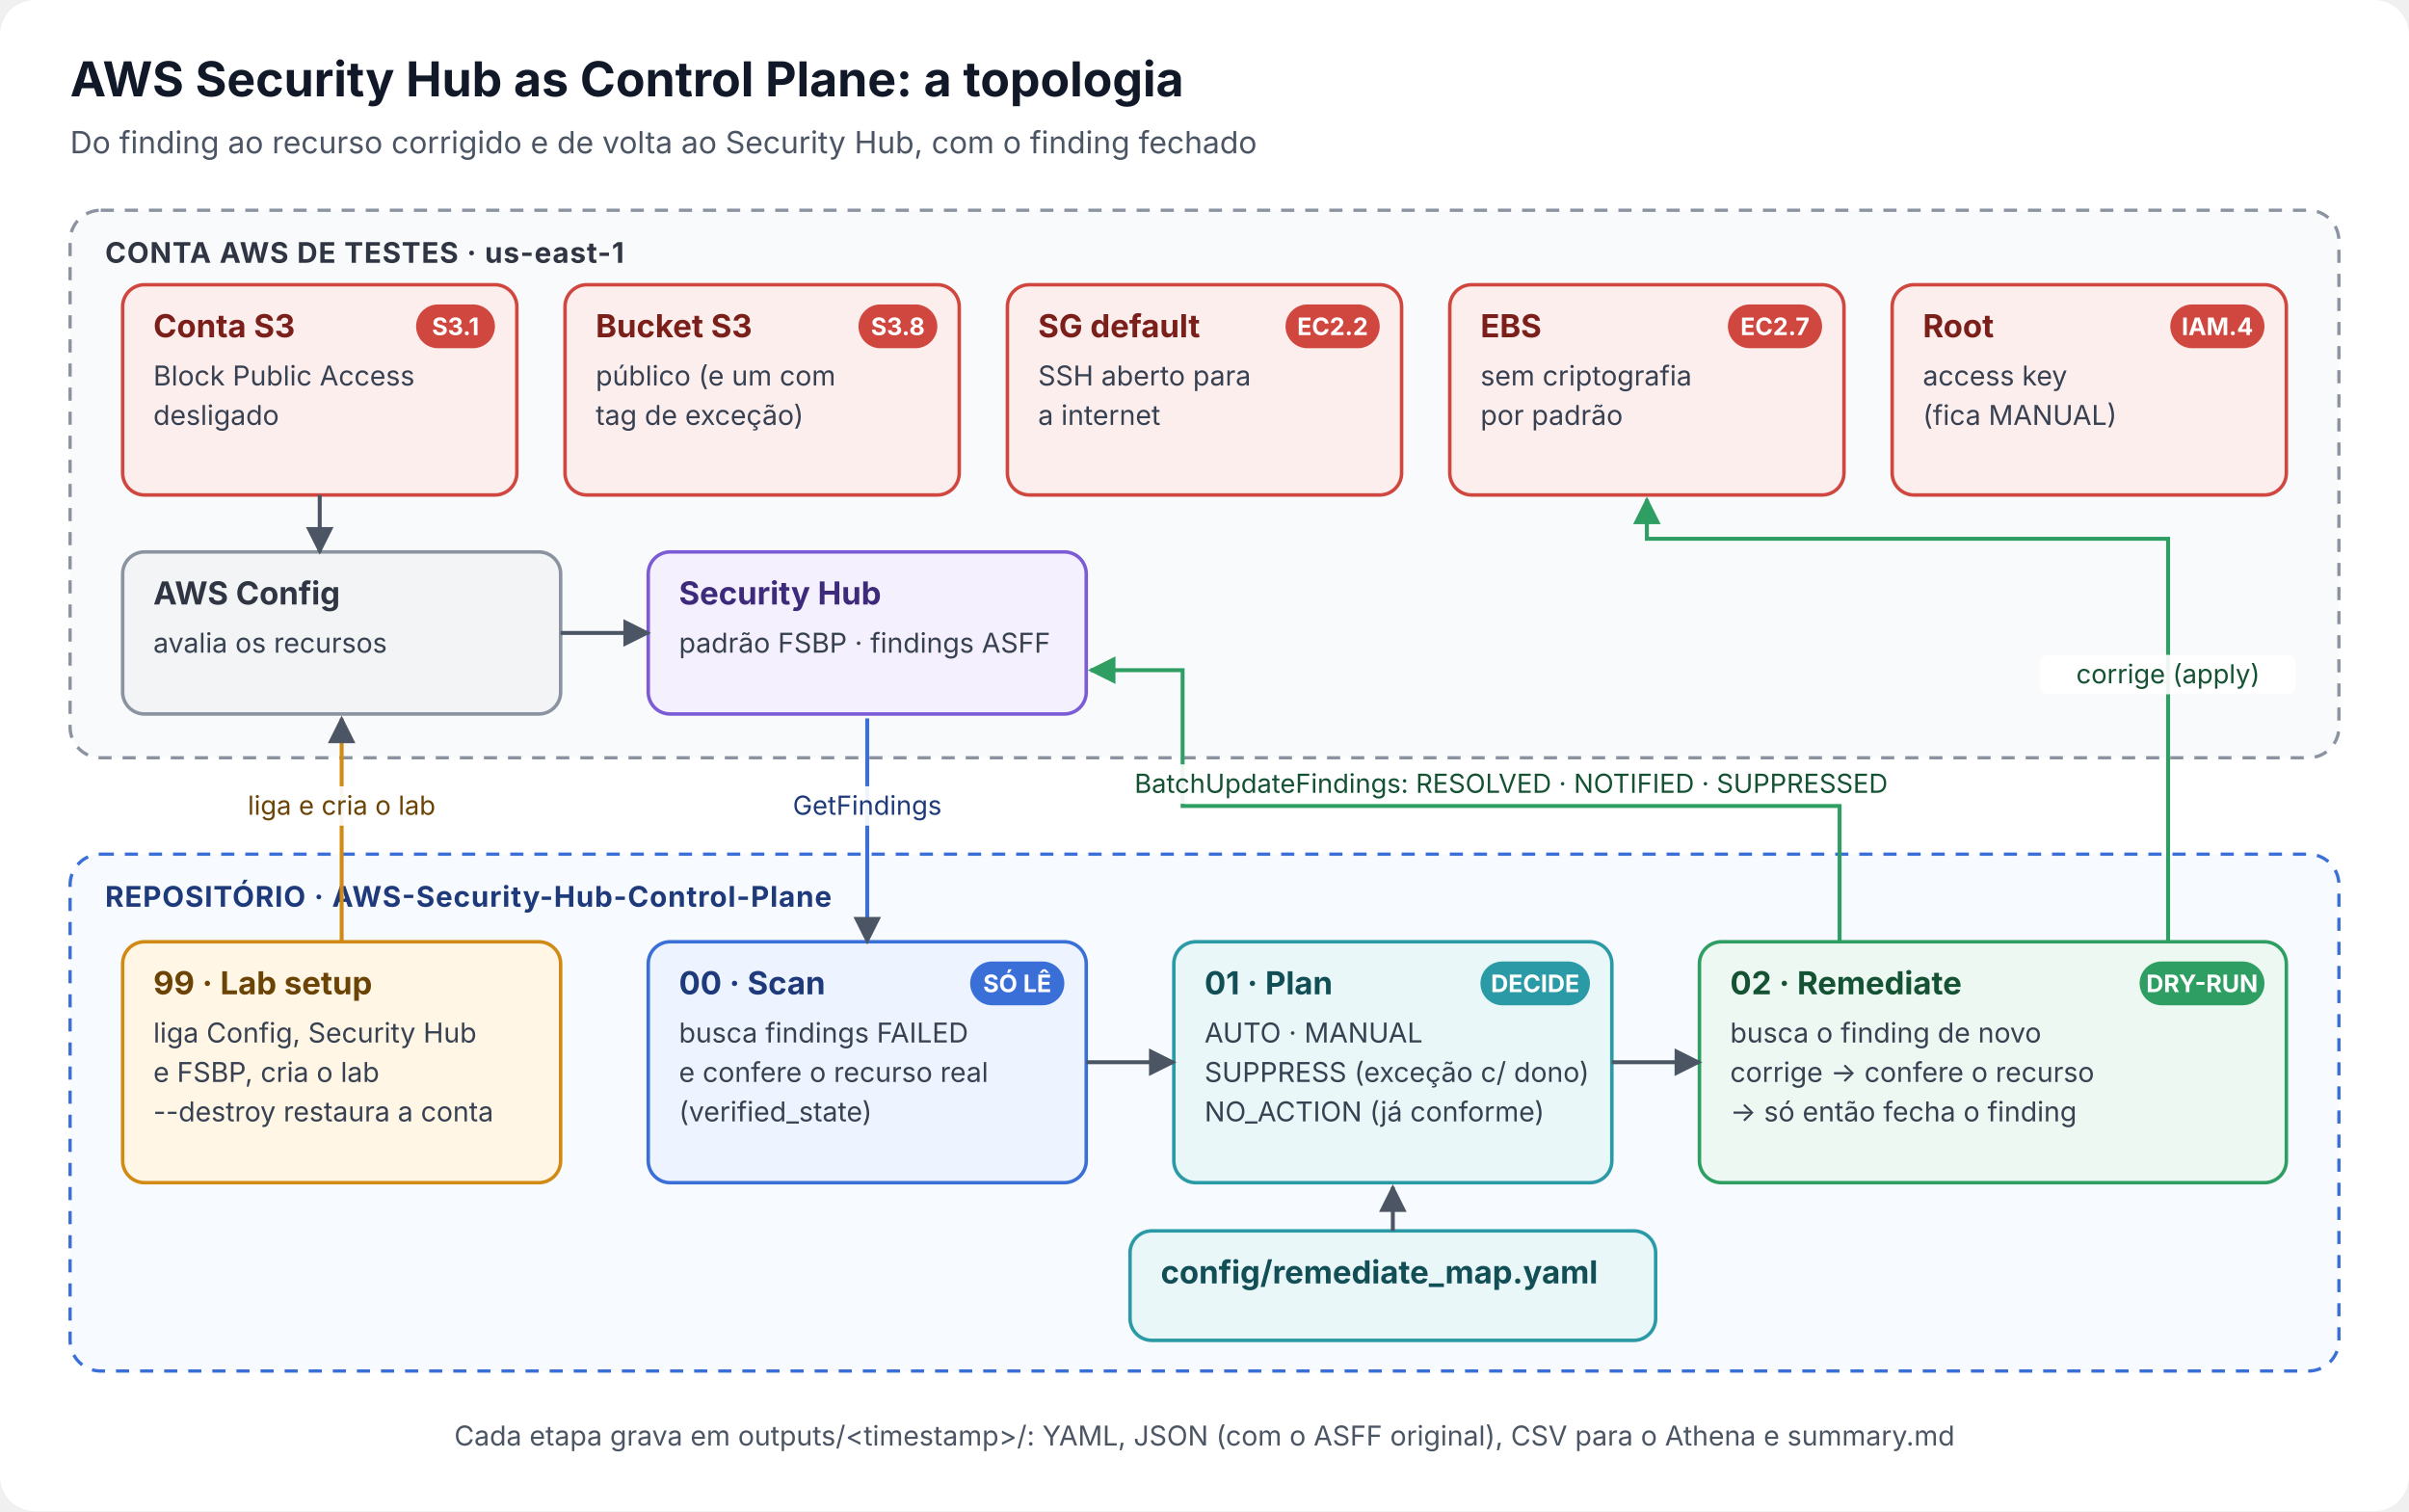
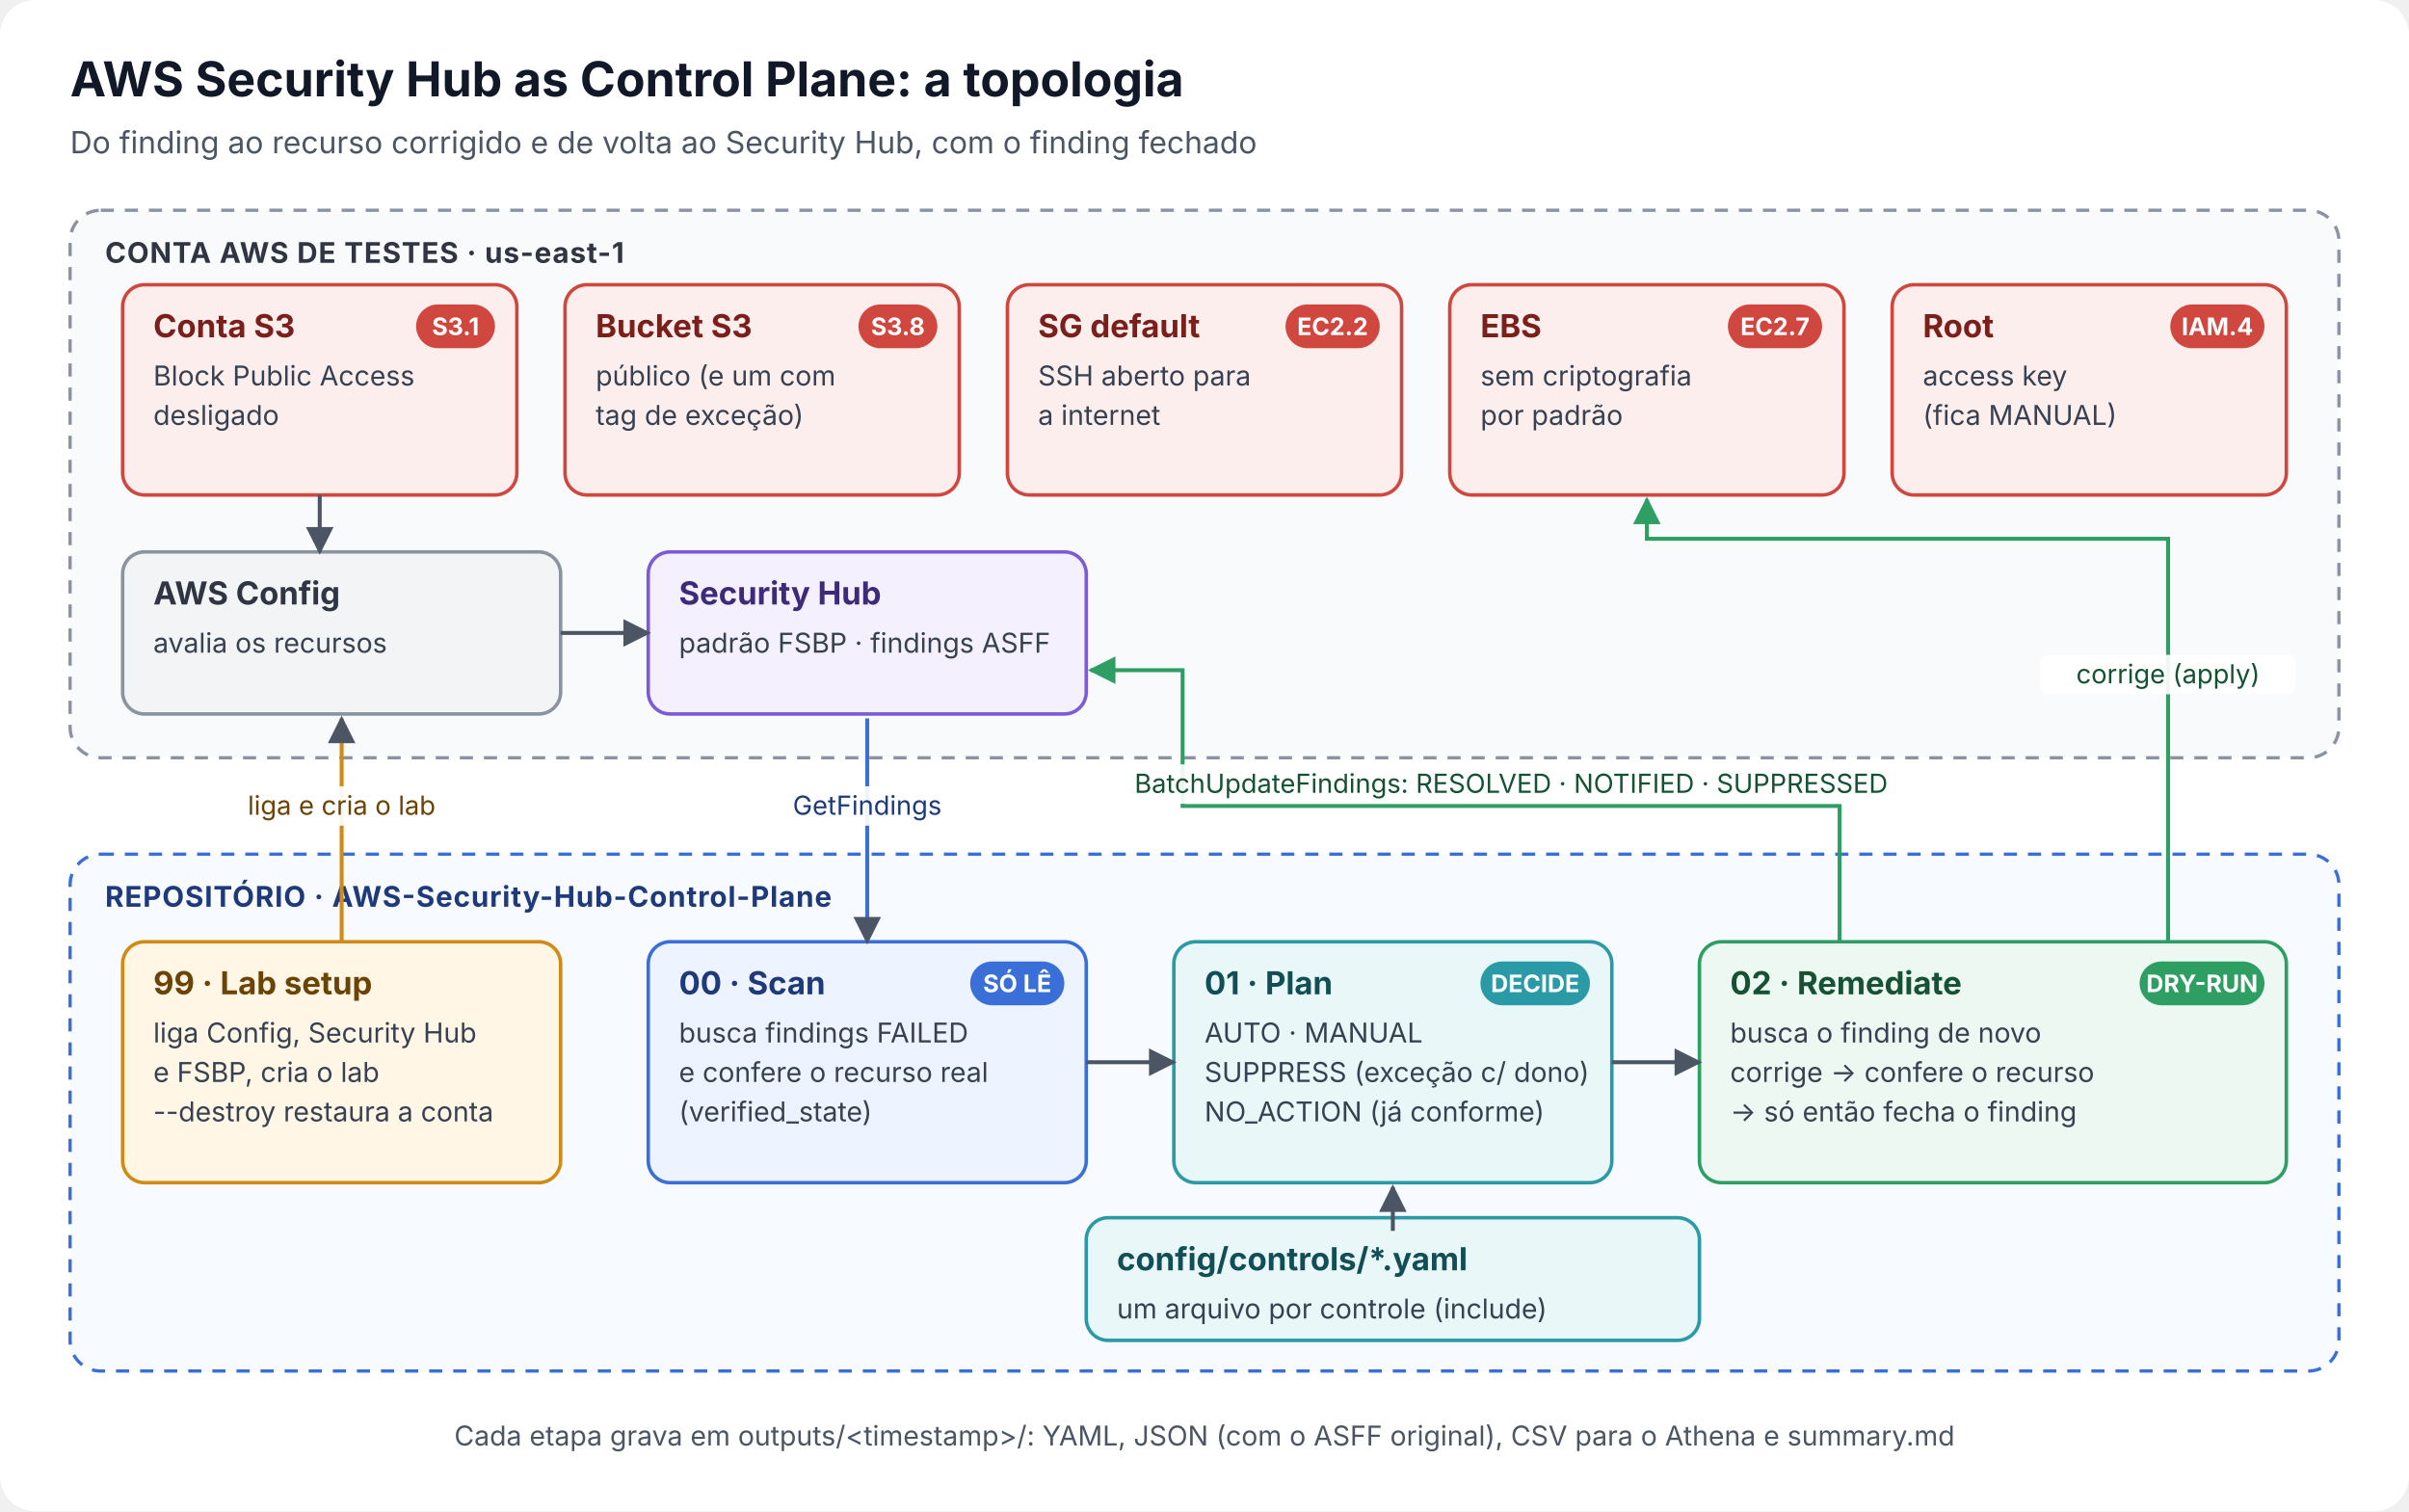
<svg xmlns="http://www.w3.org/2000/svg" viewBox="0 0 1100 690" width="1100" height="690" font-family="Inter, 'Segoe UI', Helvetica, Arial, sans-serif">
  <defs>
    <marker id="ah" viewBox="0 0 10 10" refX="9" refY="5" markerWidth="7" markerHeight="7" orient="auto-start-reverse">
      <path d="M0,0 L10,5 L0,10 z" fill="#4b5563" />
    </marker>
    <marker id="ahg" viewBox="0 0 10 10" refX="9" refY="5" markerWidth="7" markerHeight="7" orient="auto-start-reverse">
      <path d="M0,0 L10,5 L0,10 z" fill="#2e9e62" />
    </marker>
  </defs>
  <rect x="0" y="0" width="1100" height="690" rx="16" fill="#ffffff" />
  <text x="32" y="44" font-size="22" font-weight="700" fill="#111827">AWS Security Hub as Control Plane: a topologia</text>
  <text x="32" y="70" font-size="14" fill="#4b5563">Do finding ao recurso corrigido e de volta ao Security Hub, com o finding fechado</text>
  <rect x="32" y="96" width="1036" height="250" rx="14" fill="#f3f4f6" fill-opacity="0.45" stroke="#8b93a1" stroke-width="1.5" stroke-dasharray="6 5" />
  <text x="48" y="120" font-size="13" font-weight="700" fill="#2f3542" letter-spacing="0.4">CONTA AWS DE TESTES  ·  us-east-1</text>
  <rect x="56" y="130" width="180" height="96" rx="10" fill="#fdeeee" stroke="#d0473f" stroke-width="1.6" />
  <text x="70" y="154" font-size="14.5" font-weight="700" fill="#7a1f1a">Conta S3</text>
  <rect x="190" y="139" width="36" height="20" rx="10" fill="#d0473f" />
  <text x="208.0" y="153" font-size="11" font-weight="700" fill="#ffffff" text-anchor="middle">S3.1</text>
  <text x="70" y="176" font-size="12.5" fill="#374151">Block Public Access</text>
  <text x="70" y="194" font-size="12.5" fill="#374151">desligado</text>
  <rect x="258" y="130" width="180" height="96" rx="10" fill="#fdeeee" stroke="#d0473f" stroke-width="1.6" />
  <text x="272" y="154" font-size="14.5" font-weight="700" fill="#7a1f1a">Bucket S3</text>
  <rect x="392" y="139" width="36" height="20" rx="10" fill="#d0473f" />
  <text x="410.0" y="153" font-size="11" font-weight="700" fill="#ffffff" text-anchor="middle">S3.8</text>
  <text x="272" y="176" font-size="12.5" fill="#374151">público (e um com</text>
  <text x="272" y="194" font-size="12.5" fill="#374151">tag de exceção)</text>
  <rect x="460" y="130" width="180" height="96" rx="10" fill="#fdeeee" stroke="#d0473f" stroke-width="1.6" />
  <text x="474" y="154" font-size="14.5" font-weight="700" fill="#7a1f1a">SG default</text>
  <rect x="587" y="139" width="43" height="20" rx="10" fill="#d0473f" />
  <text x="608.5" y="153" font-size="11" font-weight="700" fill="#ffffff" text-anchor="middle">EC2.2</text>
  <text x="474" y="176" font-size="12.5" fill="#374151">SSH aberto para</text>
  <text x="474" y="194" font-size="12.5" fill="#374151">a internet</text>
  <rect x="662" y="130" width="180" height="96" rx="10" fill="#fdeeee" stroke="#d0473f" stroke-width="1.6" />
  <text x="676" y="154" font-size="14.5" font-weight="700" fill="#7a1f1a">EBS</text>
  <rect x="789" y="139" width="43" height="20" rx="10" fill="#d0473f" />
  <text x="810.5" y="153" font-size="11" font-weight="700" fill="#ffffff" text-anchor="middle">EC2.7</text>
  <text x="676" y="176" font-size="12.5" fill="#374151">sem criptografia</text>
  <text x="676" y="194" font-size="12.5" fill="#374151">por padrão</text>
  <rect x="864" y="130" width="180" height="96" rx="10" fill="#fdeeee" stroke="#d0473f" stroke-width="1.6" />
  <text x="878" y="154" font-size="14.5" font-weight="700" fill="#7a1f1a">Root</text>
  <rect x="991" y="139" width="43" height="20" rx="10" fill="#d0473f" />
  <text x="1012.5" y="153" font-size="11" font-weight="700" fill="#ffffff" text-anchor="middle">IAM.4</text>
  <text x="878" y="176" font-size="12.5" fill="#374151">access key</text>
  <text x="878" y="194" font-size="12.5" fill="#374151">(fica MANUAL)</text>
  <rect x="56" y="252" width="200" height="74" rx="10" fill="#f3f4f6" stroke="#8b93a1" stroke-width="1.6" />
  <text x="70" y="276" font-size="14.5" font-weight="700" fill="#2f3542">AWS Config</text>
  <text x="70" y="298" font-size="12.5" fill="#374151">avalia os recursos</text>
  <rect x="296" y="252" width="200" height="74" rx="10" fill="#f4f0fd" stroke="#7b5cd6" stroke-width="1.6" />
  <text x="310" y="276" font-size="14.5" font-weight="700" fill="#3d2a7a">Security Hub</text>
  <text x="310" y="298" font-size="12.5" fill="#374151">padrão FSBP · findings ASFF</text>
  <path d="M146,226 L146,252" fill="none" stroke="#4b5563" stroke-width="1.8" marker-end="url(#ah)" />
  <path d="M256,289 L296,289" fill="none" stroke="#4b5563" stroke-width="1.8" marker-end="url(#ah)" />
  <rect x="32" y="390" width="1036" height="236" rx="14" fill="#eef4ff" fill-opacity="0.45" stroke="#3b6fd8" stroke-width="1.5" stroke-dasharray="6 5" />
  <text x="48" y="414" font-size="13" font-weight="700" fill="#1e3a7a" letter-spacing="0.4">REPOSITÓRIO  ·  AWS-Security-Hub-Control-Plane</text>
  <rect x="56" y="430" width="200" height="110" rx="10" fill="#fff6e5" stroke="#d18a14" stroke-width="1.6" />
  <text x="70" y="454" font-size="14.5" font-weight="700" fill="#6b4405">99 · Lab setup</text>
  <text x="70" y="476" font-size="12.5" fill="#374151">liga Config, Security Hub</text>
  <text x="70" y="494" font-size="12.5" fill="#374151">e FSBP, cria o lab</text>
  <text x="70" y="512" font-size="12.5" fill="#374151">--destroy restaura a conta</text>
  <rect x="296" y="430" width="200" height="110" rx="10" fill="#eef4ff" stroke="#3b6fd8" stroke-width="1.6" />
  <text x="310" y="454" font-size="14.5" font-weight="700" fill="#1e3a7a">00 · Scan</text>
  <rect x="443" y="439" width="43" height="20" rx="10" fill="#3b6fd8" />
  <text x="464.5" y="453" font-size="11" font-weight="700" fill="#ffffff" text-anchor="middle">SÓ LÊ</text>
  <text x="310" y="476" font-size="12.5" fill="#374151">busca findings FAILED</text>
  <text x="310" y="494" font-size="12.5" fill="#374151">e confere o recurso real</text>
  <text x="310" y="512" font-size="12.5" fill="#374151">(verified_state)</text>
  <rect x="536" y="430" width="200" height="110" rx="10" fill="#e9f7f8" stroke="#2a9aa6" stroke-width="1.6" />
  <text x="550" y="454" font-size="14.5" font-weight="700" fill="#114e55">01 · Plan</text>
  <rect x="676" y="439" width="50" height="20" rx="10" fill="#2a9aa6" />
  <text x="701.0" y="453" font-size="11" font-weight="700" fill="#ffffff" text-anchor="middle">DECIDE</text>
  <text x="550" y="476" font-size="12.5" fill="#374151">AUTO · MANUAL</text>
  <text x="550" y="494" font-size="12.5" fill="#374151">SUPPRESS (exceção c/ dono)</text>
  <text x="550" y="512" font-size="12.5" fill="#374151">NO_ACTION (já conforme)</text>
  <rect x="776" y="430" width="268" height="110" rx="10" fill="#ecf8f1" stroke="#2e9e62" stroke-width="1.6" />
  <text x="790" y="454" font-size="14.5" font-weight="700" fill="#145233">02 · Remediate</text>
  <rect x="977" y="439" width="57" height="20" rx="10" fill="#2e9e62" />
  <text x="1005.5" y="453" font-size="11" font-weight="700" fill="#ffffff" text-anchor="middle">DRY-RUN</text>
  <text x="790" y="476" font-size="12.5" fill="#374151">busca o finding de novo</text>
  <text x="790" y="494" font-size="12.5" fill="#374151">corrige → confere o recurso</text>
  <text x="790" y="512" font-size="12.5" fill="#374151">→ só então fecha o finding</text>
  <path d="M496,485 L536,485" fill="none" stroke="#4b5563" stroke-width="1.8" marker-end="url(#ah)" />
  <path d="M736,485 L776,485" fill="none" stroke="#4b5563" stroke-width="1.8" marker-end="url(#ah)" />
-   <rect x="516" y="562" width="240" height="50" rx="10" fill="#e9f7f8" stroke="#2a9aa6" stroke-width="1.6" />
-   <text x="530" y="586" font-size="14.5" font-weight="700" fill="#114e55">config/remediate_map.yaml</text>
+   <rect x="496" y="556" width="280" height="56" rx="10" fill="#e9f7f8" stroke="#2a9aa6" stroke-width="1.6" />
+   <text x="510" y="580" font-size="14.5" font-weight="700" fill="#114e55">config/controls/*.yaml</text>
+   <text x="510" y="602" font-size="12.5" fill="#374151">um arquivo por controle (include)</text>
  <path d="M636,562 L636,542" fill="none" stroke="#4b5563" stroke-width="1.8" marker-end="url(#ah)" />
  <path d="M156,430 L156,328" fill="none" stroke="#d18a14" stroke-width="1.8" marker-end="url(#ah)" />
  <rect x="90.5" y="359" width="131.0" height="18" rx="4" fill="#ffffff" fill-opacity="0.92" />
  <text x="156" y="372" font-size="12" fill="#6b4405" text-anchor="middle">liga e cria o lab</text>
  <path d="M396,328 L396,430" fill="none" stroke="#3b6fd8" stroke-width="1.8" marker-end="url(#ah)" />
  <rect x="351.5" y="359" width="89.0" height="18" rx="4" fill="#ffffff" fill-opacity="0.92" />
  <text x="396" y="372" font-size="12" fill="#1e3a7a" text-anchor="middle">GetFindings</text>
  <path d="M840,430 L840,368 L540,368 L540,306 L498,306" fill="none" stroke="#2e9e62" stroke-width="1.8" marker-end="url(#ahg)" />
  <rect x="498.5" y="349" width="383.0" height="18" rx="4" fill="#ffffff" fill-opacity="0.92" />
  <text x="690" y="362" font-size="12" fill="#145233" text-anchor="middle">BatchUpdateFindings: RESOLVED · NOTIFIED · SUPPRESSED</text>
  <path d="M990,430 L990,246 L752,246 L752,228" fill="none" stroke="#2e9e62" stroke-width="1.8" marker-end="url(#ahg)" />
  <rect x="931.5" y="299" width="117.0" height="18" rx="4" fill="#ffffff" fill-opacity="0.92" />
  <text x="990" y="312" font-size="12" fill="#145233" text-anchor="middle">corrige (apply)</text>
  <text x="550" y="660" font-size="12.5" fill="#4b5563" text-anchor="middle">Cada etapa grava em outputs/&lt;timestamp&gt;/: YAML, JSON (com o ASFF original), CSV para o Athena e summary.md</text>
</svg>
